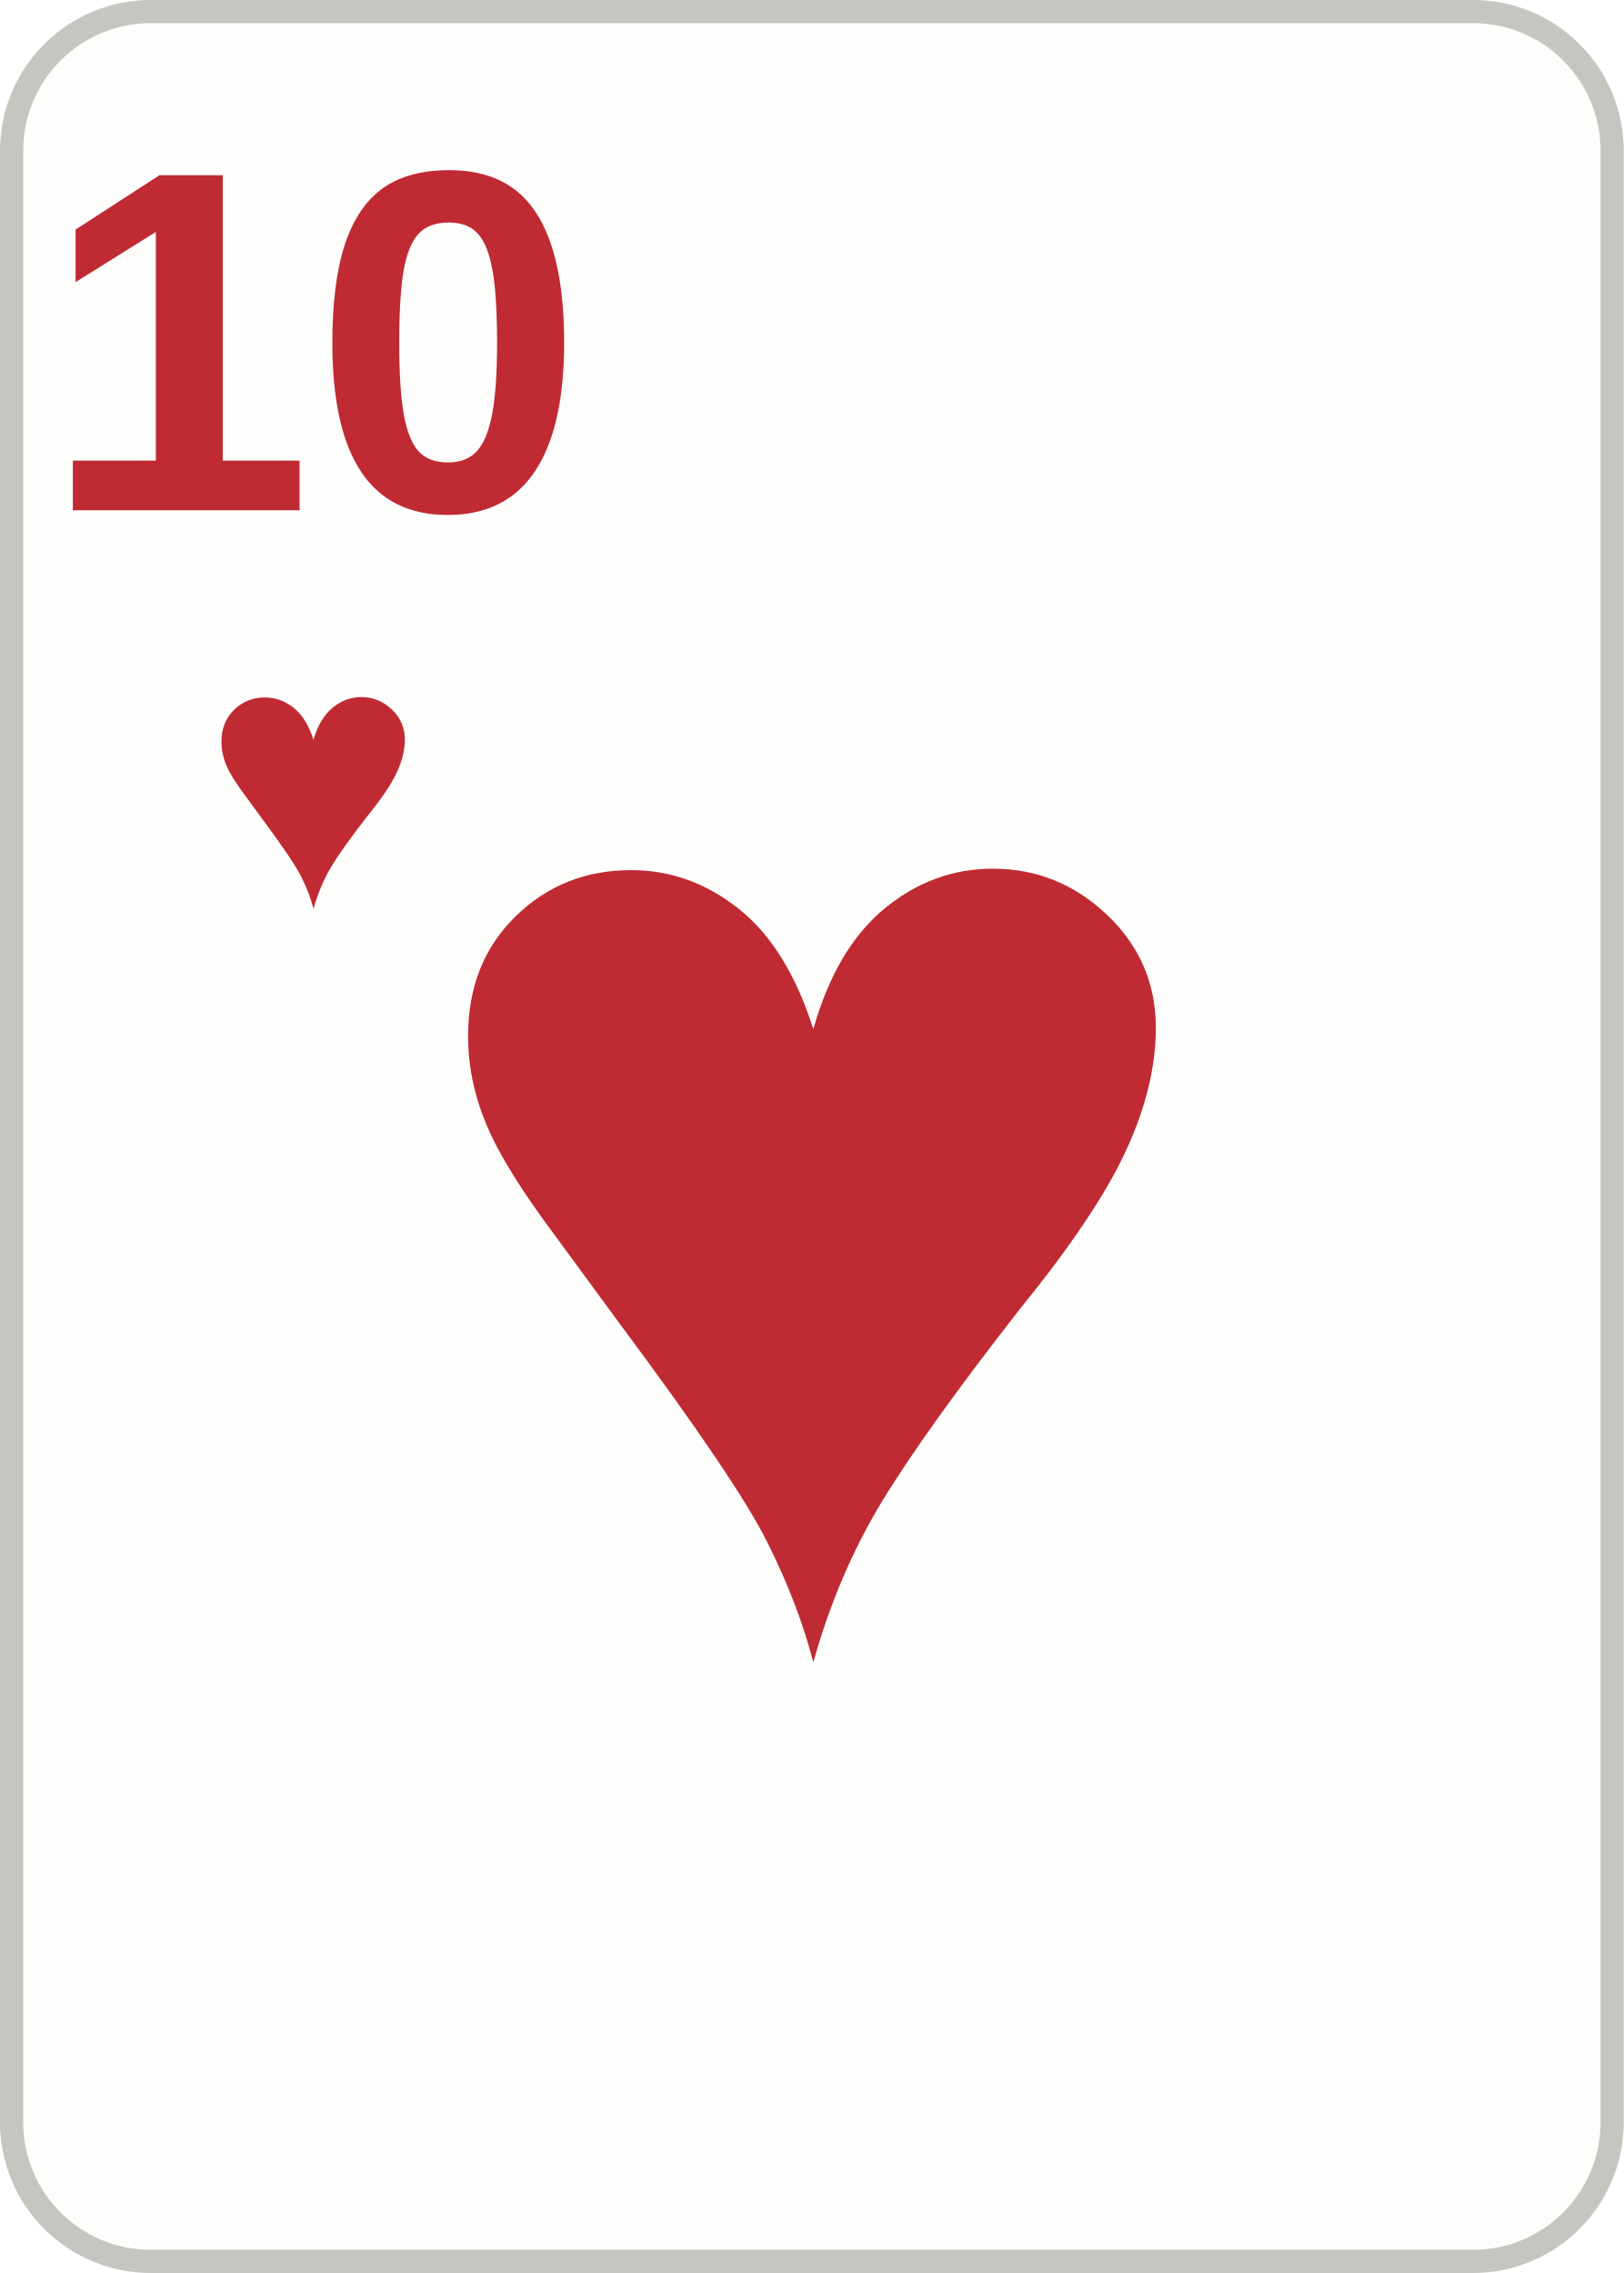
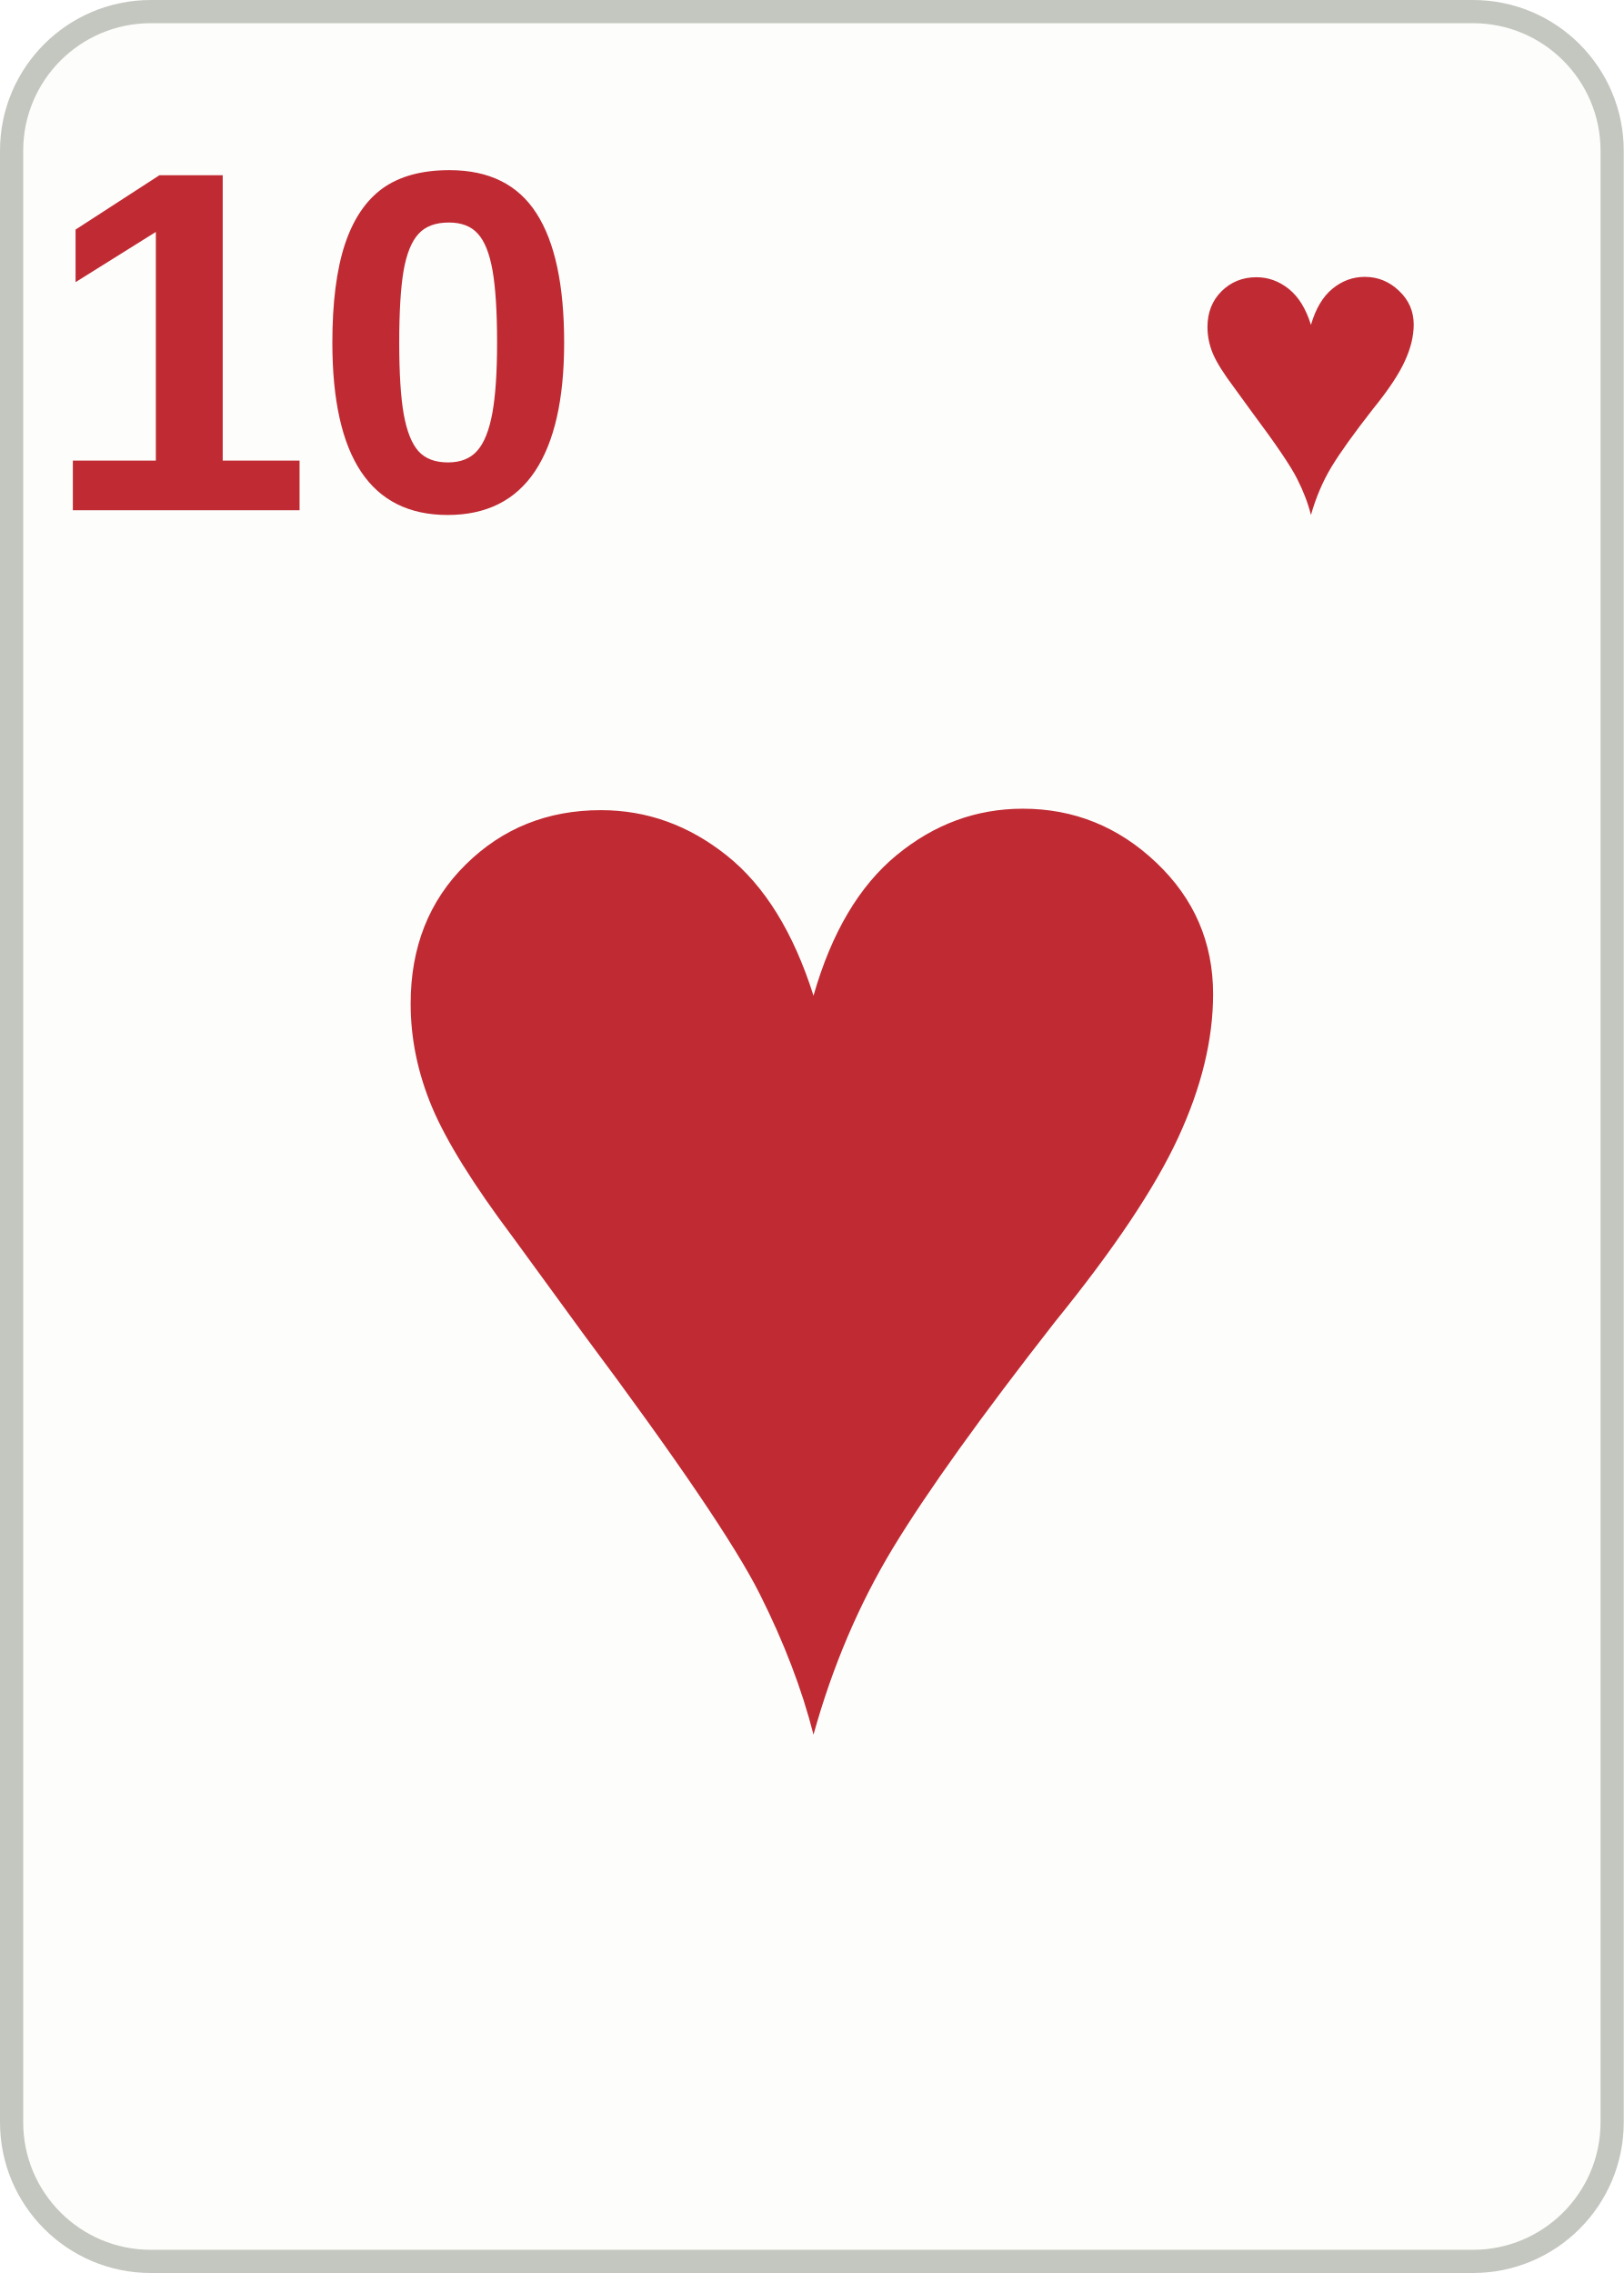
<svg xmlns="http://www.w3.org/2000/svg" viewBox="0 0 140 196">
  <rect x="1" y="1" width="138" height="194" rx="12" fill="#fdfdfb" stroke="#c4c7c0" stroke-width="2" />
  <g font-family="Arial,Helvetica,sans-serif" font-weight="700">
    <text x="27" y="44" font-size="42" text-anchor="middle" fill="#c02a33">10</text>
-     <text x="27" y="78" font-size="32" text-anchor="middle" fill="#c02a33">♥</text>
-     <text x="70" y="142" font-size="120" text-anchor="middle" fill="#c02a33">♥</text>
+     <text x="113" y="44" font-size="36" text-anchor="middle" fill="#c02a33">♥</text>
+     <text x="70" y="148" font-size="140" text-anchor="middle" fill="#c02a33">♥</text>
  </g>
</svg>
